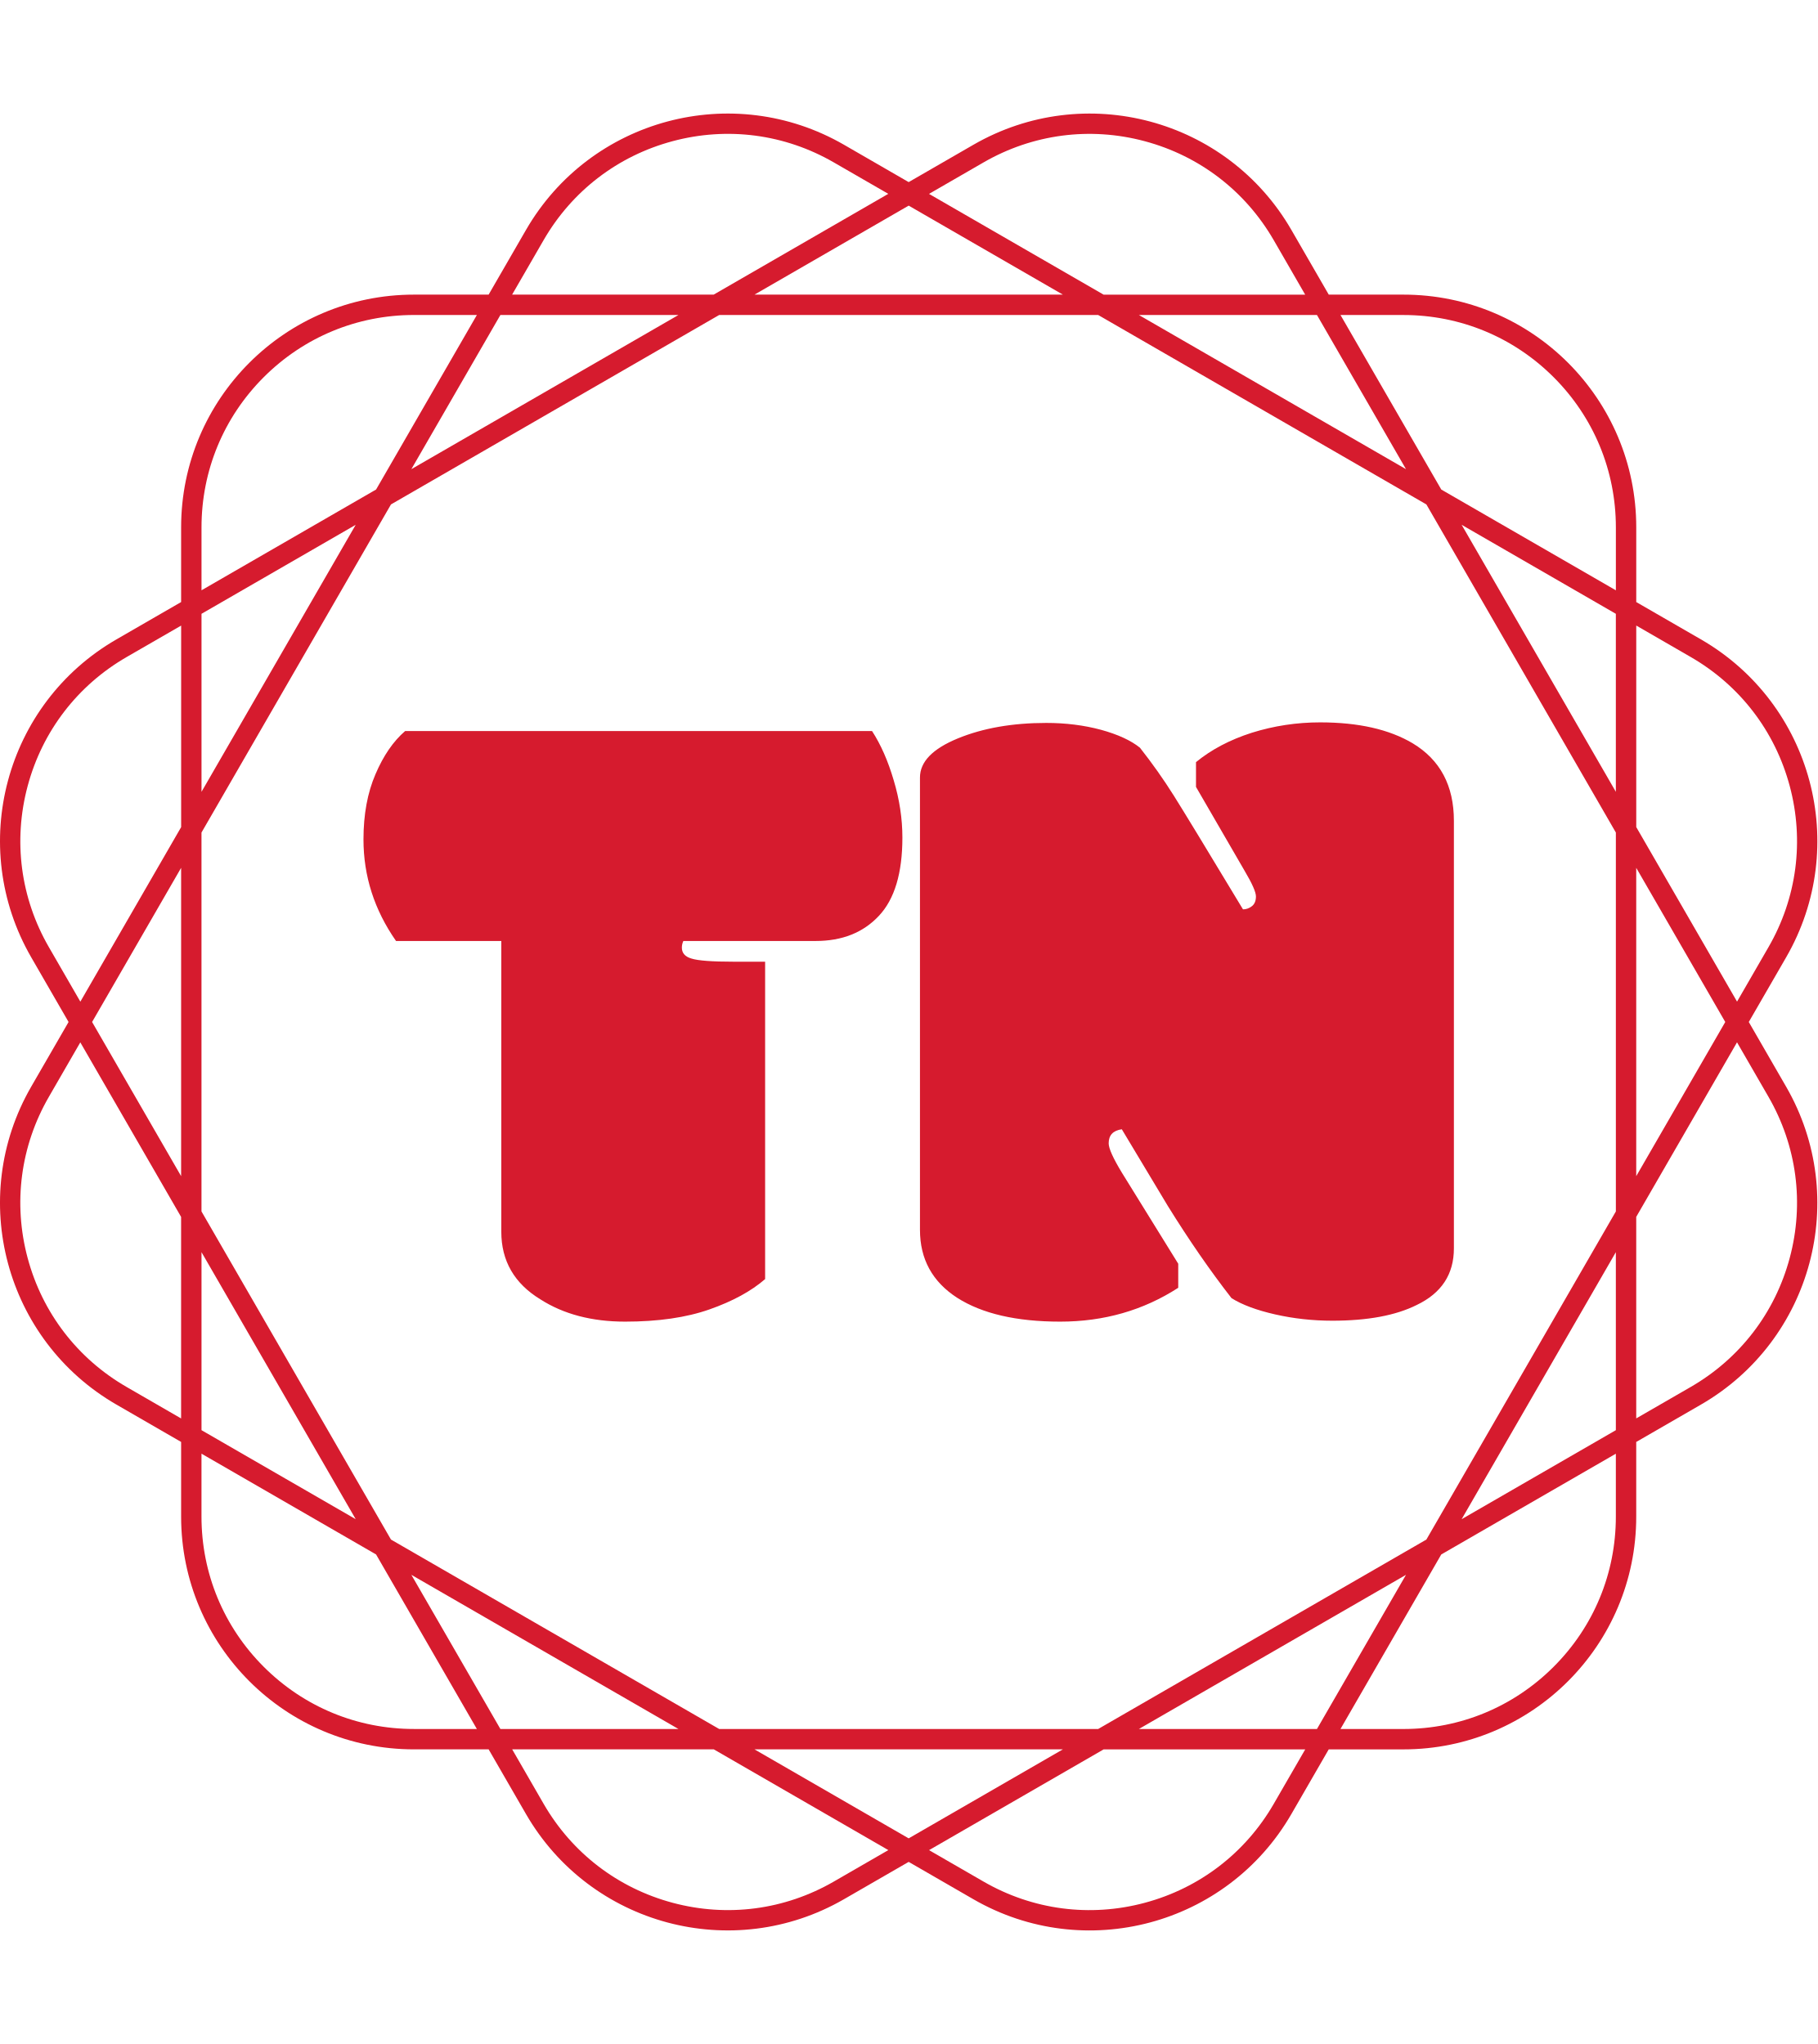
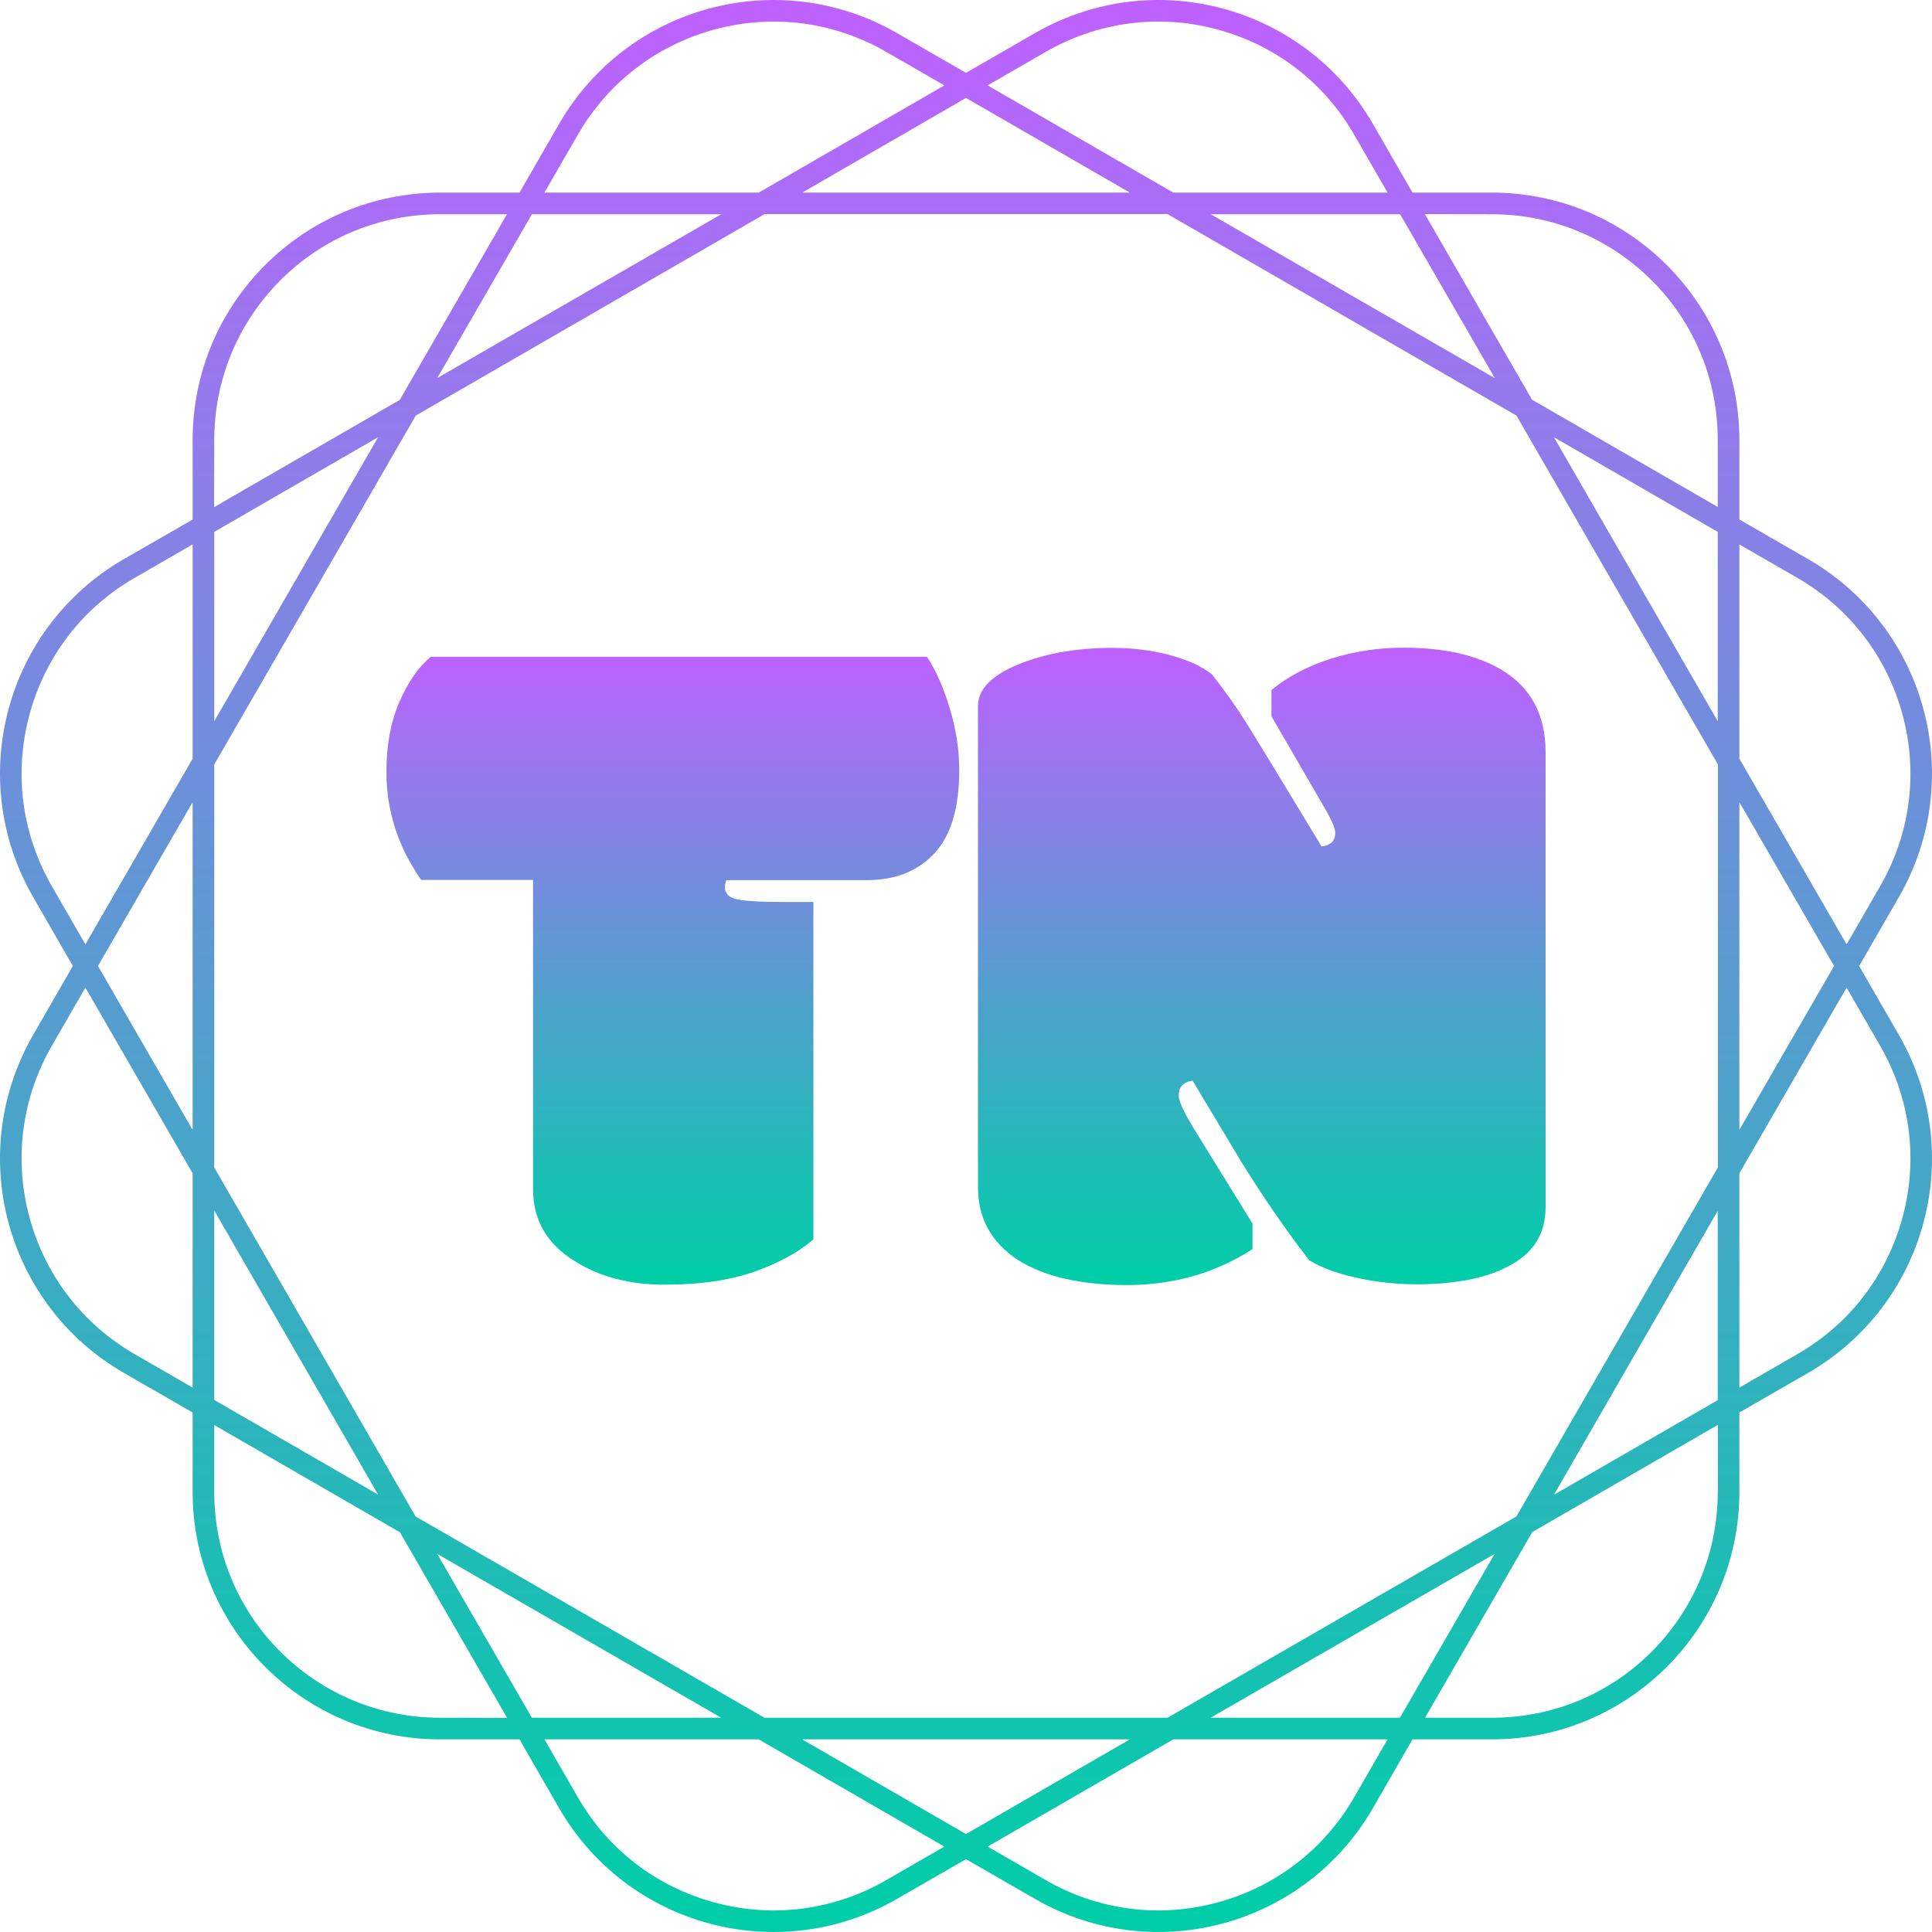
- <svg xmlns="http://www.w3.org/2000/svg" version="1.1" width="1000" height="1125" viewBox="0 0 1000 1125">
-   <g transform="matrix(1,0,0,1,0.001100854,0)">
-     <svg viewBox="0 0 320 360" data-background-color="#ffffff" preserveAspectRatio="xMidYMid meet" height="1125" width="1000">
-       <g id="tight-bounds" transform="matrix(1,0,0,1,0.0001035353,0)">
-         <svg viewBox="0 0 320 360" height="360" width="320">
+ <svg xmlns="http://www.w3.org/2000/svg" version="1.1" id="Layer_1" x="0px" y="0px" viewBox="0 0 1000 1000" style="enable-background:new 0 0 1000 1000;" xml:space="preserve">
+   <style type="text/css">
+ 	.st0{fill:url(#SVGID_1_);}
+ 	.st1{fill:url(#SVGID_00000027574904622680604450000016184427739058776721_);}
+ 	.st2{display:none;fill:url(#SVGID_00000024697614622762052940000003567597311099333526_);}
+     </style>
+   <g>
+     <g>
+       <linearGradient id="SVGID_1_" gradientUnits="userSpaceOnUse" x1="500" y1="1000" x2="500" y2="-9.094947e-13">
+         <stop offset="0" style="stop-color:#00CEA8" />
+         <stop offset="0.182" style="stop-color:#1DBDB5" />
+         <stop offset="0.579" style="stop-color:#6992D8" />
+         <stop offset="1" style="stop-color:#BF61FF" />
+       </linearGradient>
+       <path class="st0" d="M962.3,500l20.5-35.6c35.4-61.3,14.4-139.6-46.9-175l-35.6-20.5v-41.1c0-70.7-57.4-128.1-128.1-128.1h-41.1    l-20.5-35.6c-35.4-61.3-113.7-82.3-175-46.9L500,37.7l-35.6-20.5c-61.3-35.4-139.6-14.4-175,46.9l-20.5,35.6h-41.1    C157,99.7,99.7,157,99.7,227.8v41.1l-35.6,20.5c-61.3,35.4-82.3,113.7-46.9,175L37.7,500l-20.5,35.6    c-35.4,61.3-14.4,139.6,46.9,175l35.6,20.5v41.1c0,70.7,57.4,128.1,128.1,128.1h41.1l20.5,35.6c35.4,61.3,113.7,82.3,175,46.9    l35.6-20.5l35.6,20.5c61.3,35.4,139.6,14.4,175-46.9l20.5-35.6h41.1c70.7,0,128.1-57.4,128.1-128.1v-41.1l35.6-20.5    c61.3-35.4,82.3-113.7,46.9-175L962.3,500z M930.3,299.1c27,15.6,46.4,40.8,54.5,71c8.1,30.2,3.9,61.7-11.7,88.7l-17.3,30    l-55.5-96.1V281.8L930.3,299.1z M784.9,784.9L604.3,889.1H395.7L215.1,784.9L110.9,604.3V395.7l104.3-180.6l180.6-104.3h208.5    l180.6,104.3l104.3,180.6v208.5L784.9,784.9z M889.1,626.7v98l-84.8,49L889.1,626.7z M773.6,804.3l-49,84.8h-98L773.6,804.3z     M584.8,900.3l-84.8,49l-84.8-49H584.8z M373.3,889.1h-98l-49-84.8L373.3,889.1z M195.7,773.6l-84.8-49v-98L195.7,773.6z     M99.7,584.8l-49-84.8l49-84.8L99.7,584.8z M110.9,373.3v-98l84.8-49L110.9,373.3z M226.3,195.7l49-84.8h98L226.3,195.7z     M415.2,99.7l84.8-49l84.8,49H415.2z M626.7,110.9h98l49,84.8L626.7,110.9z M804.3,226.3l84.8,49v98L804.3,226.3z M900.3,415.2    l49,84.8l-49,84.8V415.2z M772.2,110.9c31.2,0,60.6,12.2,82.7,34.2c22.1,22.1,34.2,51.4,34.2,82.7v34.6l-96.1-55.5l-55.5-96.1    L772.2,110.9z M541.2,26.9c27-15.6,58.5-19.8,88.7-11.7c30.2,8.1,55.4,27.4,71,54.5l17.3,30H607.3l-96.1-55.5L541.2,26.9z     M299.1,69.7c15.6-27,40.8-46.4,71-54.5c30.2-8.1,61.7-3.9,88.7,11.7l30,17.3l-96.1,55.5H281.8L299.1,69.7z M110.9,227.8    c0-31.2,12.2-60.6,34.2-82.7c22.1-22.1,51.4-34.2,82.7-34.2h34.6l-55.5,96.1l-96.1,55.5L110.9,227.8z M26.9,458.8    c-15.6-27-19.8-58.5-11.7-88.7c8.1-30.2,27.4-55.4,54.5-71l30-17.3v110.9l-55.5,96.1L26.9,458.8z M69.7,700.9    c-27-15.6-46.4-40.8-54.5-71c-8.1-30.2-3.9-61.7,11.7-88.7l17.3-30l55.5,96.1v110.9L69.7,700.9z M227.8,889.1    c-31.2,0-60.6-12.2-82.7-34.2c-22.1-22.1-34.2-51.4-34.2-82.7v-34.6l96.1,55.5l55.5,96.1L227.8,889.1z M458.8,973.1    c-27,15.6-58.5,19.8-88.7,11.7c-30.2-8.1-55.4-27.4-71-54.5l-17.3-30h110.9l96.1,55.5L458.8,973.1z M700.9,930.3    c-15.6,27-40.8,46.4-71,54.5c-30.2,8.1-61.7,3.9-88.7-11.7l-30-17.3l96.1-55.5h110.9L700.9,930.3z M889.1,772.2    c0,31.2-12.2,60.6-34.2,82.7c-22.1,22.1-51.4,34.2-82.7,34.2h-34.6l55.5-96.1l96.1-55.5V772.2z M984.8,629.9    c-8.1,30.2-27.4,55.4-54.5,71l-30,17.3V607.3l55.5-96.1l17.3,30C988.7,568.2,992.9,599.7,984.8,629.9z" />
+     </g>
+     <g transform="matrix(1,0,0,1,64,122.3411)">
+       <g>
+         <g>
          <g>
-             <svg />
+             <g>
+               <g transform="matrix(1,0,0,1,0,0)">
+                 <g id="text-0">
+                   <linearGradient id="SVGID_00000163777687196478183400000007142182185568180389_" gradientUnits="userSpaceOnUse" x1="436" y1="542.572" x2="436" y2="212.746">
+                     <stop offset="0" style="stop-color:#00CEA8" />
+                     <stop offset="0.182" style="stop-color:#1DBDB5" />
+                     <stop offset="0.579" style="stop-color:#6992D8" />
+                     <stop offset="1" style="stop-color:#BF61FF" />
+                   </linearGradient>
+                   <path style="fill:url(#SVGID_00000163777687196478183400000007142182185568180389_);" d="M339.8,344.5H357v174.7          c-7.7,6.6-17.9,12.2-30.6,16.7c-12.8,4.5-28.2,6.7-46.4,6.7c-18.3,0-33.8-4.1-46.5-12.2l0,0c-14.4-8.8-21.6-21.2-21.6-37.3          l0,0v-160h-57.9C142,316,136,297.3,136,277.2l0,0c0-13.8,2.2-25.8,6.6-35.9c4.3-10.2,9.8-18.1,16.3-23.7l0,0h256.9          c4.8,7.4,8.8,16.4,11.9,27.1c3.2,10.6,4.8,21.1,4.8,31.6l0,0c0,19.5-4.3,33.9-12.9,43.1c-8.6,9.2-20.2,13.8-34.8,13.8l0,0          H312c-0.5,1.2-0.8,2.4-0.8,3.7l0,0c0,3,1.8,5,5.3,6l0,0C320.1,343.9,327.9,344.5,339.8,344.5L339.8,344.5z M442.2,492.1          L442.2,492.1v-249c0-8.6,6.9-15.8,20.8-21.5c13.8-5.7,30.1-8.6,48.8-8.6l0,0c10.7,0,20.7,1.3,30,3.8          c9.4,2.6,16.5,5.9,21.5,9.9l0,0c6.8,8.6,13,17.4,18.6,26.4c5.6,9,18.3,29.8,38.1,62.6l0,0c1.8,0,3.4-0.6,4.9-1.7          c1.5-1.2,2.2-3,2.2-5.4c0-2.4-2.1-7.1-6.2-14l0,0l-26.8-46.2v-13.6c8.4-6.9,18.7-12.3,30.7-16.2c12.1-3.8,24.7-5.7,37.6-5.7          l0,0c21,0,38,3.8,50.9,11.5l0,0c15.1,9.1,22.7,23.3,22.7,42.7l0,0v235.4c0,14.3-6.8,24.6-20.5,31.2l0,0          c-11.5,5.8-27,8.7-46.4,8.7l0,0c-10.8,0-21.3-1.2-31.5-3.5c-10.2-2.3-18.2-5.3-24-9l0,0c-11.7-15.1-23.4-32-35-50.7l0,0          l-25.3-42.2c-4.8,0.7-7.2,3.3-7.2,7.7l0,0c0,2.8,2.4,8.1,7.2,16.1l0,0l31,50.2v13.2c-19.2,12.4-40.9,18.6-64.9,18.6          s-43-4.4-56.7-13.1C449,520.6,442.2,508.2,442.2,492.1L442.2,492.1z" />
+                 </g>
+               </g>
+             </g>
          </g>
-           <g>
-             <svg viewBox="0 0 320 360" height="360" width="320">
-               <g>
-                 <path d="M307.925 179.999l6.575-11.387c11.322-19.607 4.604-44.679-15.003-56.001l-11.387-6.575v-13.151c0-22.639-18.354-40.994-40.994-40.994h-13.151l-6.575-11.387c-11.322-19.607-36.393-26.325-56.001-15.003l-11.39 6.572-11.387-6.576c-19.607-11.318-44.679-4.6-56.001 15.007l-6.575 11.387h-13.151c-22.639 0-40.994 18.354-40.994 40.994v13.151l-11.387 6.575c-19.607 11.322-26.325 36.393-15.003 56.001l6.572 11.387-6.576 11.387c-11.318 19.607-4.6 44.679 15.007 56l11.387 6.576v13.15c0 22.639 18.354 40.994 40.994 40.994h13.151l6.575 11.387c11.322 19.607 36.393 26.325 56.001 15.003l11.387-6.571 11.387 6.575c19.607 11.322 44.679 4.604 56-15.003l6.576-11.387h13.15c22.639 0 40.994-18.354 40.994-40.994v-13.151l11.387-6.575c19.607-11.322 26.325-36.393 15.003-56.001zM297.702 115.716c8.655 4.996 14.842 13.062 17.428 22.713 2.586 9.65 1.261 19.734-3.735 28.384l-5.538 9.596-17.747-30.74v-35.494zM251.155 271.155l-57.791 33.365h-66.731l-57.791-33.365-33.365-57.791v-66.731l33.365-57.791 57.791-33.365h66.731l57.791 33.365 33.365 57.791v66.731zM284.517 220.539v31.351l-27.151 15.676zM247.566 277.366l-15.676 27.151h-31.351zM187.15 308.106l-27.151 15.676-27.151-15.676zM119.459 304.517h-31.352l-15.676-27.151zM62.632 267.566l-27.151-15.676v-31.351zM31.891 207.15l-15.675-27.151 15.675-27.151zM35.481 139.459v-31.352l27.151-15.676zM72.431 82.632l15.676-27.151h31.352zM132.848 51.891l27.151-15.675 27.151 15.675zM200.539 55.481h31.351l15.676 27.151zM257.366 92.431l27.151 15.676v31.352zM288.106 152.848l15.676 27.151-15.676 27.151zM247.112 55.481c9.992 0 19.384 3.889 26.452 10.956 7.063 7.063 10.956 16.46 10.957 26.452v11.079l-30.741-17.747-17.747-30.74zM173.18 28.606c8.655-4.996 18.735-6.322 28.385-3.735 9.65 2.586 17.716 8.777 22.712 17.428l5.538 9.596h-35.494l-30.741-17.747zM95.716 42.295c4.996-8.655 13.062-14.842 22.713-17.428 9.65-2.586 19.734-1.261 28.384 3.736l9.596 5.537-30.74 17.747h-35.494zM35.481 92.885c0-9.992 3.889-19.384 10.956-26.452 7.063-7.063 16.46-10.956 26.452-10.956h11.079l-17.747 30.74-30.74 17.747zM8.606 166.817c-4.996-8.655-6.322-18.735-3.735-28.385 2.586-9.65 8.777-17.716 17.428-22.712l9.596-5.538v35.495l-17.747 30.74zM22.295 244.281c-8.655-4.996-14.842-13.062-17.428-22.712-2.586-9.65-1.261-19.734 3.736-28.385l5.537-9.596 17.747 30.74v35.495zM72.885 304.517c-9.992 0-19.384-3.889-26.452-10.957-7.063-7.063-10.956-16.46-10.956-26.451v-11.08l30.74 17.747 17.747 30.741zM146.817 331.391c-8.655 4.996-18.735 6.322-28.385 3.735-9.65-2.586-17.716-8.777-22.712-17.428l-5.538-9.596h35.495l30.74 17.747zM224.281 317.702c-4.996 8.655-13.062 14.842-22.712 17.428-9.65 2.586-19.734 1.261-28.385-3.735l-9.596-5.538 30.74-17.747h35.495zM284.517 267.112c0 9.992-3.889 19.384-10.957 26.452-7.063 7.063-16.46 10.956-26.451 10.957h-11.08l17.747-30.741 30.741-17.747zM315.13 221.565c-2.586 9.65-8.777 17.716-17.428 22.712l-9.596 5.538v-35.494l17.747-30.741 5.538 9.596c4.996 8.658 6.326 18.739 3.739 28.389z" fill="#d61b2e" fill-rule="nonzero" stroke="none" stroke-width="1" stroke-linecap="butt" stroke-linejoin="miter" stroke-miterlimit="10" stroke-dasharray="" stroke-dashoffset="0" font-family="none" font-weight="none" font-size="none" text-anchor="none" style="mix-blend-mode: normal" data-fill-palette-color="tertiary" />
-               </g>
-               <g transform="matrix(1,0,0,1,64,122.3411)">
-                 <svg viewBox="0 0 192 115.318" height="115.318" width="192">
-                   <g>
-                     <svg viewBox="0 0 192 115.318" height="115.318" width="192">
-                       <g>
-                         <svg viewBox="0 0 192 115.318" height="115.318" width="192">
-                           <g>
-                             <svg viewBox="0 0 192 115.318" height="115.318" width="192">
-                               <g>
-                                 <svg viewBox="0 0 192 115.318" height="115.318" width="192">
-                                   <g transform="matrix(1,0,0,1,0,0)">
-                                     <svg width="192" viewBox="0.17 -31.96 58.94 32.4" height="115.318" data-palette-color="#d61b2e">
-                                       <svg />
-                                       <g class="undefined-text-0" data-fill-palette-color="primary" id="text-0">
-                                         <path d="M20.19-19.02h1.69v17.16c-0.753 0.653-1.757 1.2-3.01 1.64-1.253 0.44-2.773 0.66-4.56 0.66-1.793 0-3.317-0.4-4.57-1.2v0c-1.413-0.86-2.12-2.08-2.12-3.66v0-15.72h-5.69c-1.173-1.68-1.76-3.51-1.76-5.49v0c0-1.353 0.217-2.53 0.65-3.53 0.427-1 0.96-1.777 1.6-2.33v0h25.24c0.473 0.727 0.863 1.613 1.17 2.66 0.313 1.04 0.47 2.073 0.47 3.1v0c0 1.92-0.423 3.33-1.27 4.23-0.847 0.907-1.987 1.36-3.42 1.36v0h-7.15c-0.053 0.113-0.08 0.233-0.08 0.36v0c0 0.293 0.173 0.49 0.52 0.59v0c0.353 0.113 1.117 0.17 2.29 0.17zM30.25-4.52v0-24.46c0-0.847 0.68-1.55 2.04-2.11 1.36-0.56 2.957-0.84 4.79-0.84v0c1.047 0 2.03 0.123 2.95 0.37 0.92 0.253 1.623 0.577 2.11 0.97v0c0.667 0.847 1.277 1.71 1.83 2.59 0.553 0.88 1.8 2.93 3.74 6.15v0c0.173 0 0.333-0.057 0.48-0.17 0.147-0.113 0.22-0.29 0.22-0.53 0-0.233-0.203-0.693-0.61-1.38v0l-2.63-4.54v-1.34c0.827-0.68 1.833-1.21 3.02-1.59 1.193-0.373 2.423-0.56 3.69-0.56v0c2.067 0 3.733 0.377 5 1.13v0c1.487 0.893 2.23 2.29 2.23 4.19v0 23.12c0 1.4-0.67 2.42-2.01 3.06v0c-1.133 0.567-2.653 0.85-4.56 0.85v0c-1.06 0-2.09-0.113-3.09-0.34-1-0.227-1.787-0.52-2.36-0.88v0c-1.153-1.48-2.3-3.14-3.44-4.98v0l-2.49-4.15c-0.473 0.067-0.71 0.32-0.71 0.76v0c0 0.273 0.237 0.8 0.71 1.58v0l3.05 4.93v1.3c-1.887 1.22-4.013 1.83-6.38 1.83-2.367 0-4.223-0.43-5.57-1.29-1.34-0.867-2.01-2.09-2.01-3.67z" fill="#d61b2e" fill-rule="nonzero" stroke="none" stroke-width="1" stroke-linecap="butt" stroke-linejoin="miter" stroke-miterlimit="10" stroke-dasharray="" stroke-dashoffset="0" font-family="none" font-weight="none" font-size="none" text-anchor="none" style="mix-blend-mode: normal" data-fill-palette-color="primary" opacity="1" />
-                                       </g>
-                                     </svg>
-                                   </g>
-                                 </svg>
-                               </g>
-                             </svg>
-                           </g>
-                         </svg>
-                       </g>
-                     </svg>
-                   </g>
-                 </svg>
-               </g>
-             </svg>
-           </g>
-           <defs />
-         </svg>
-         <rect width="320" height="360" fill="none" stroke="none" visibility="hidden" />
+         </g>
      </g>
-     </svg>
+     </g>
  </g>
+   <linearGradient id="SVGID_00000022537116867402534660000014329034083702830726_" gradientUnits="userSpaceOnUse" x1="511.213" y1="1062.492" x2="511.213" y2="-62.506">
+     <stop offset="0" style="stop-color:#00CEA8" />
+     <stop offset="0.182" style="stop-color:#1DBDB5" />
+     <stop offset="0.579" style="stop-color:#6992D8" />
+     <stop offset="1" style="stop-color:#BF61FF" />
+   </linearGradient>
+   <rect x="11.2" y="-62.5" style="display:none;fill:url(#SVGID_00000022537116867402534660000014329034083702830726_);" width="1000" height="1125" />
</svg>
